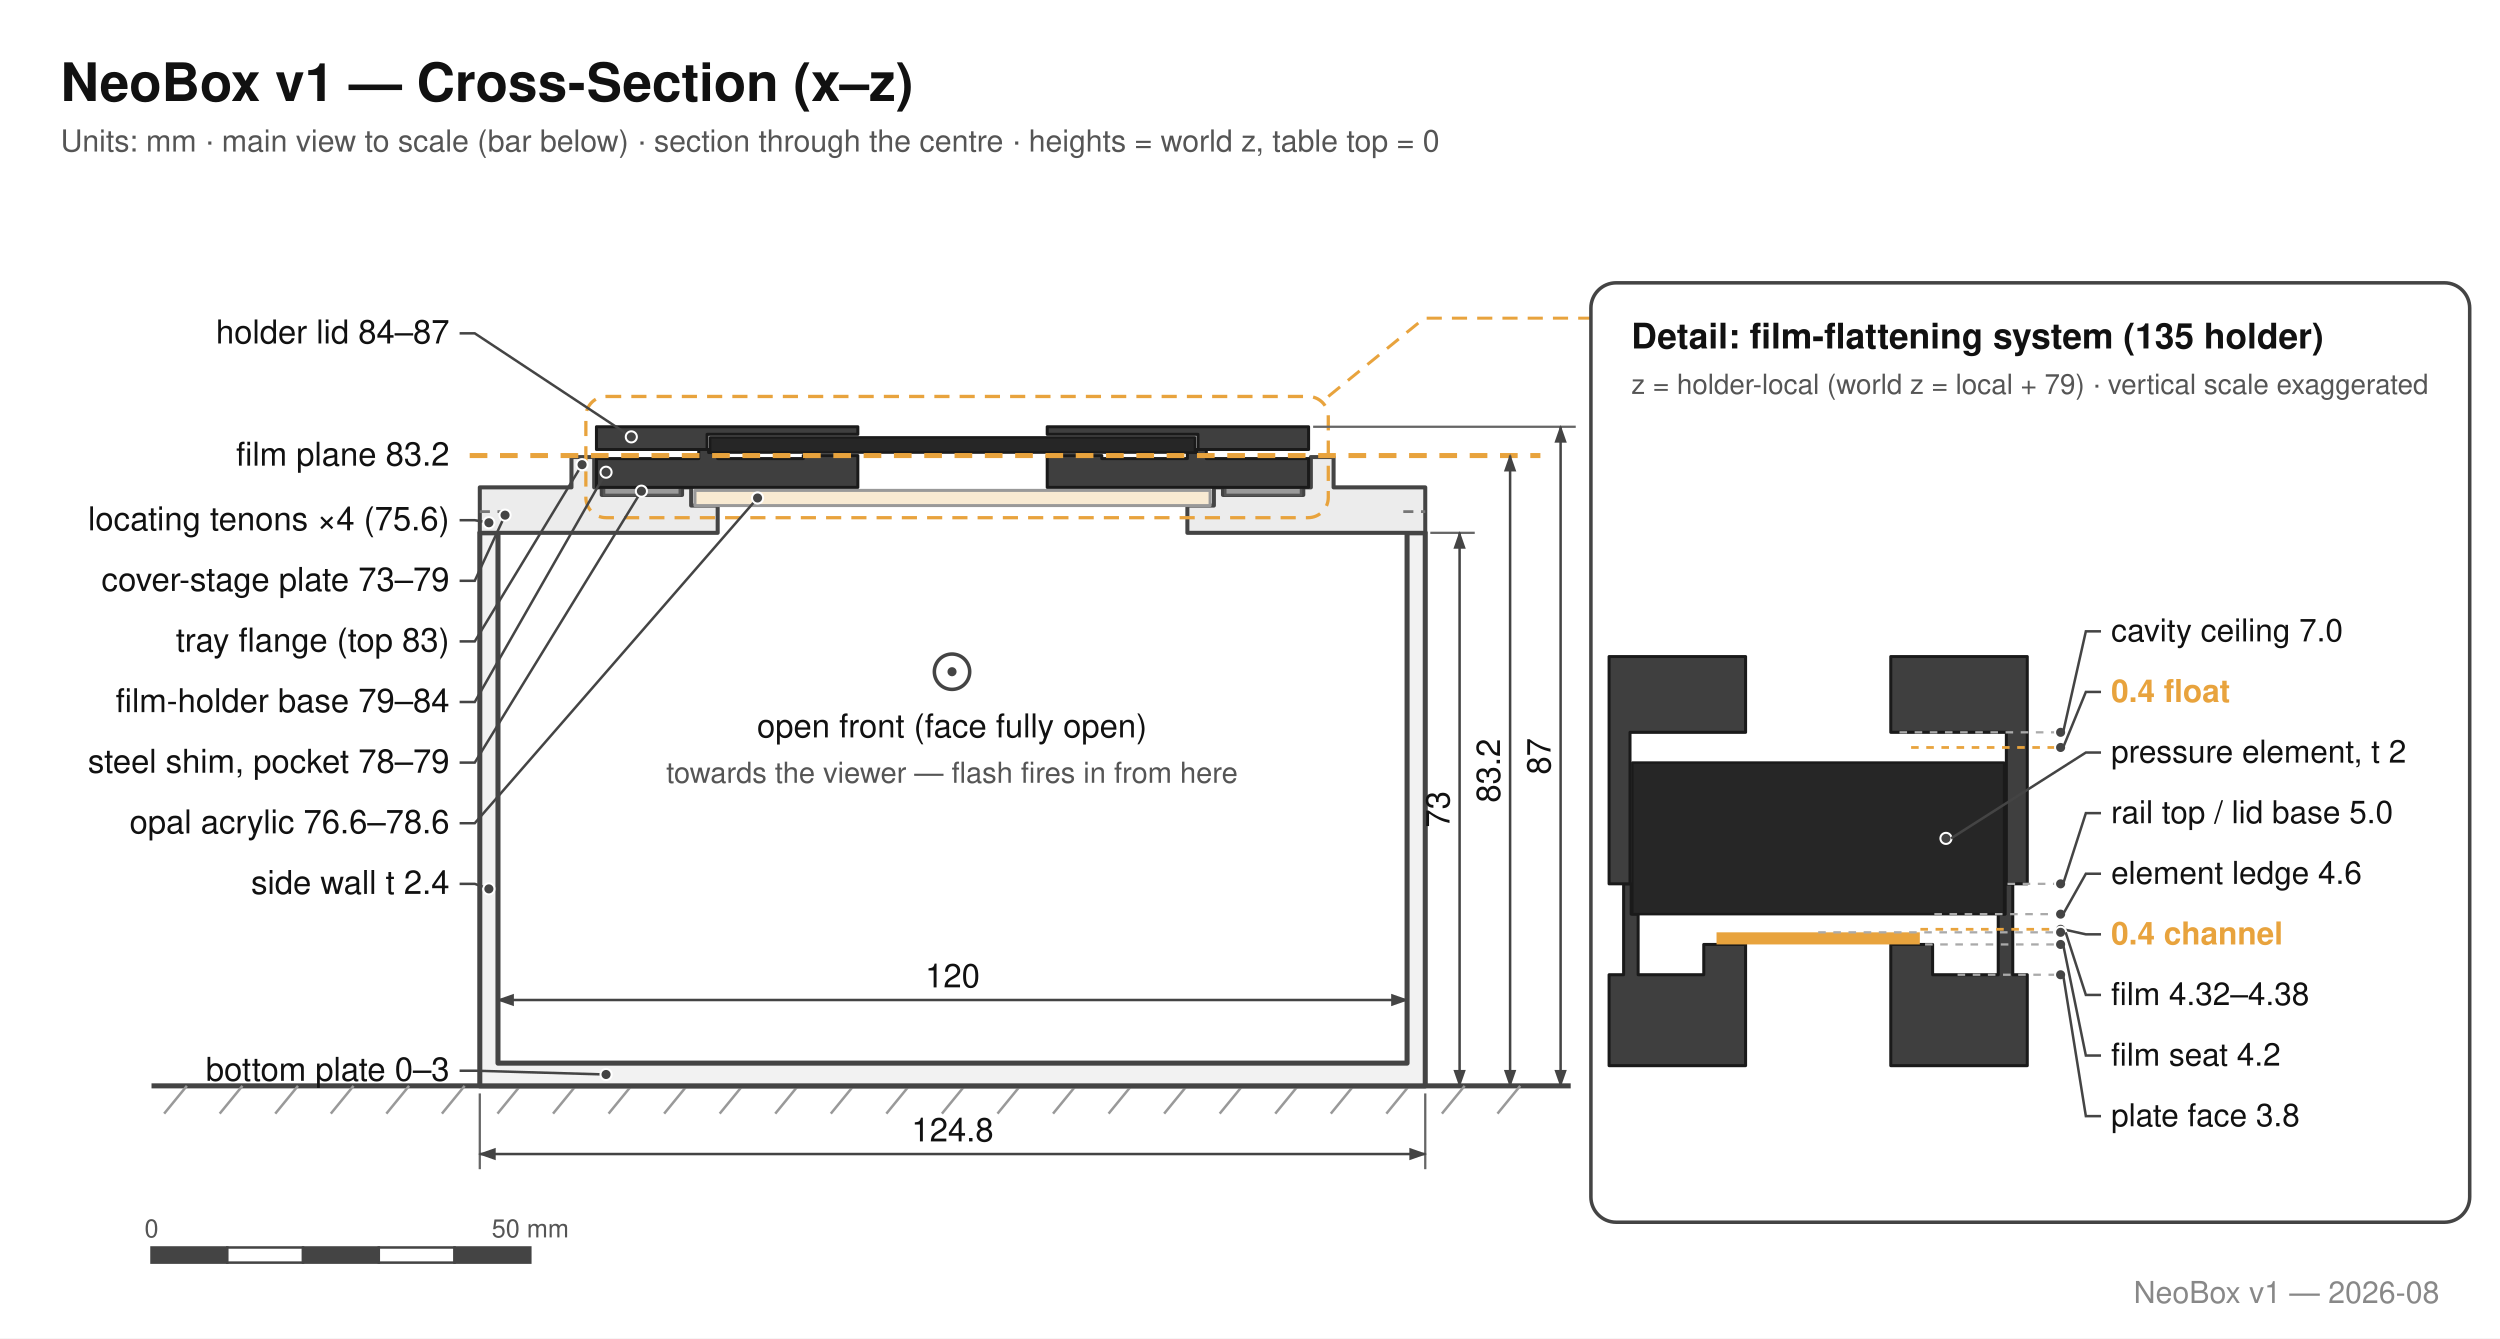
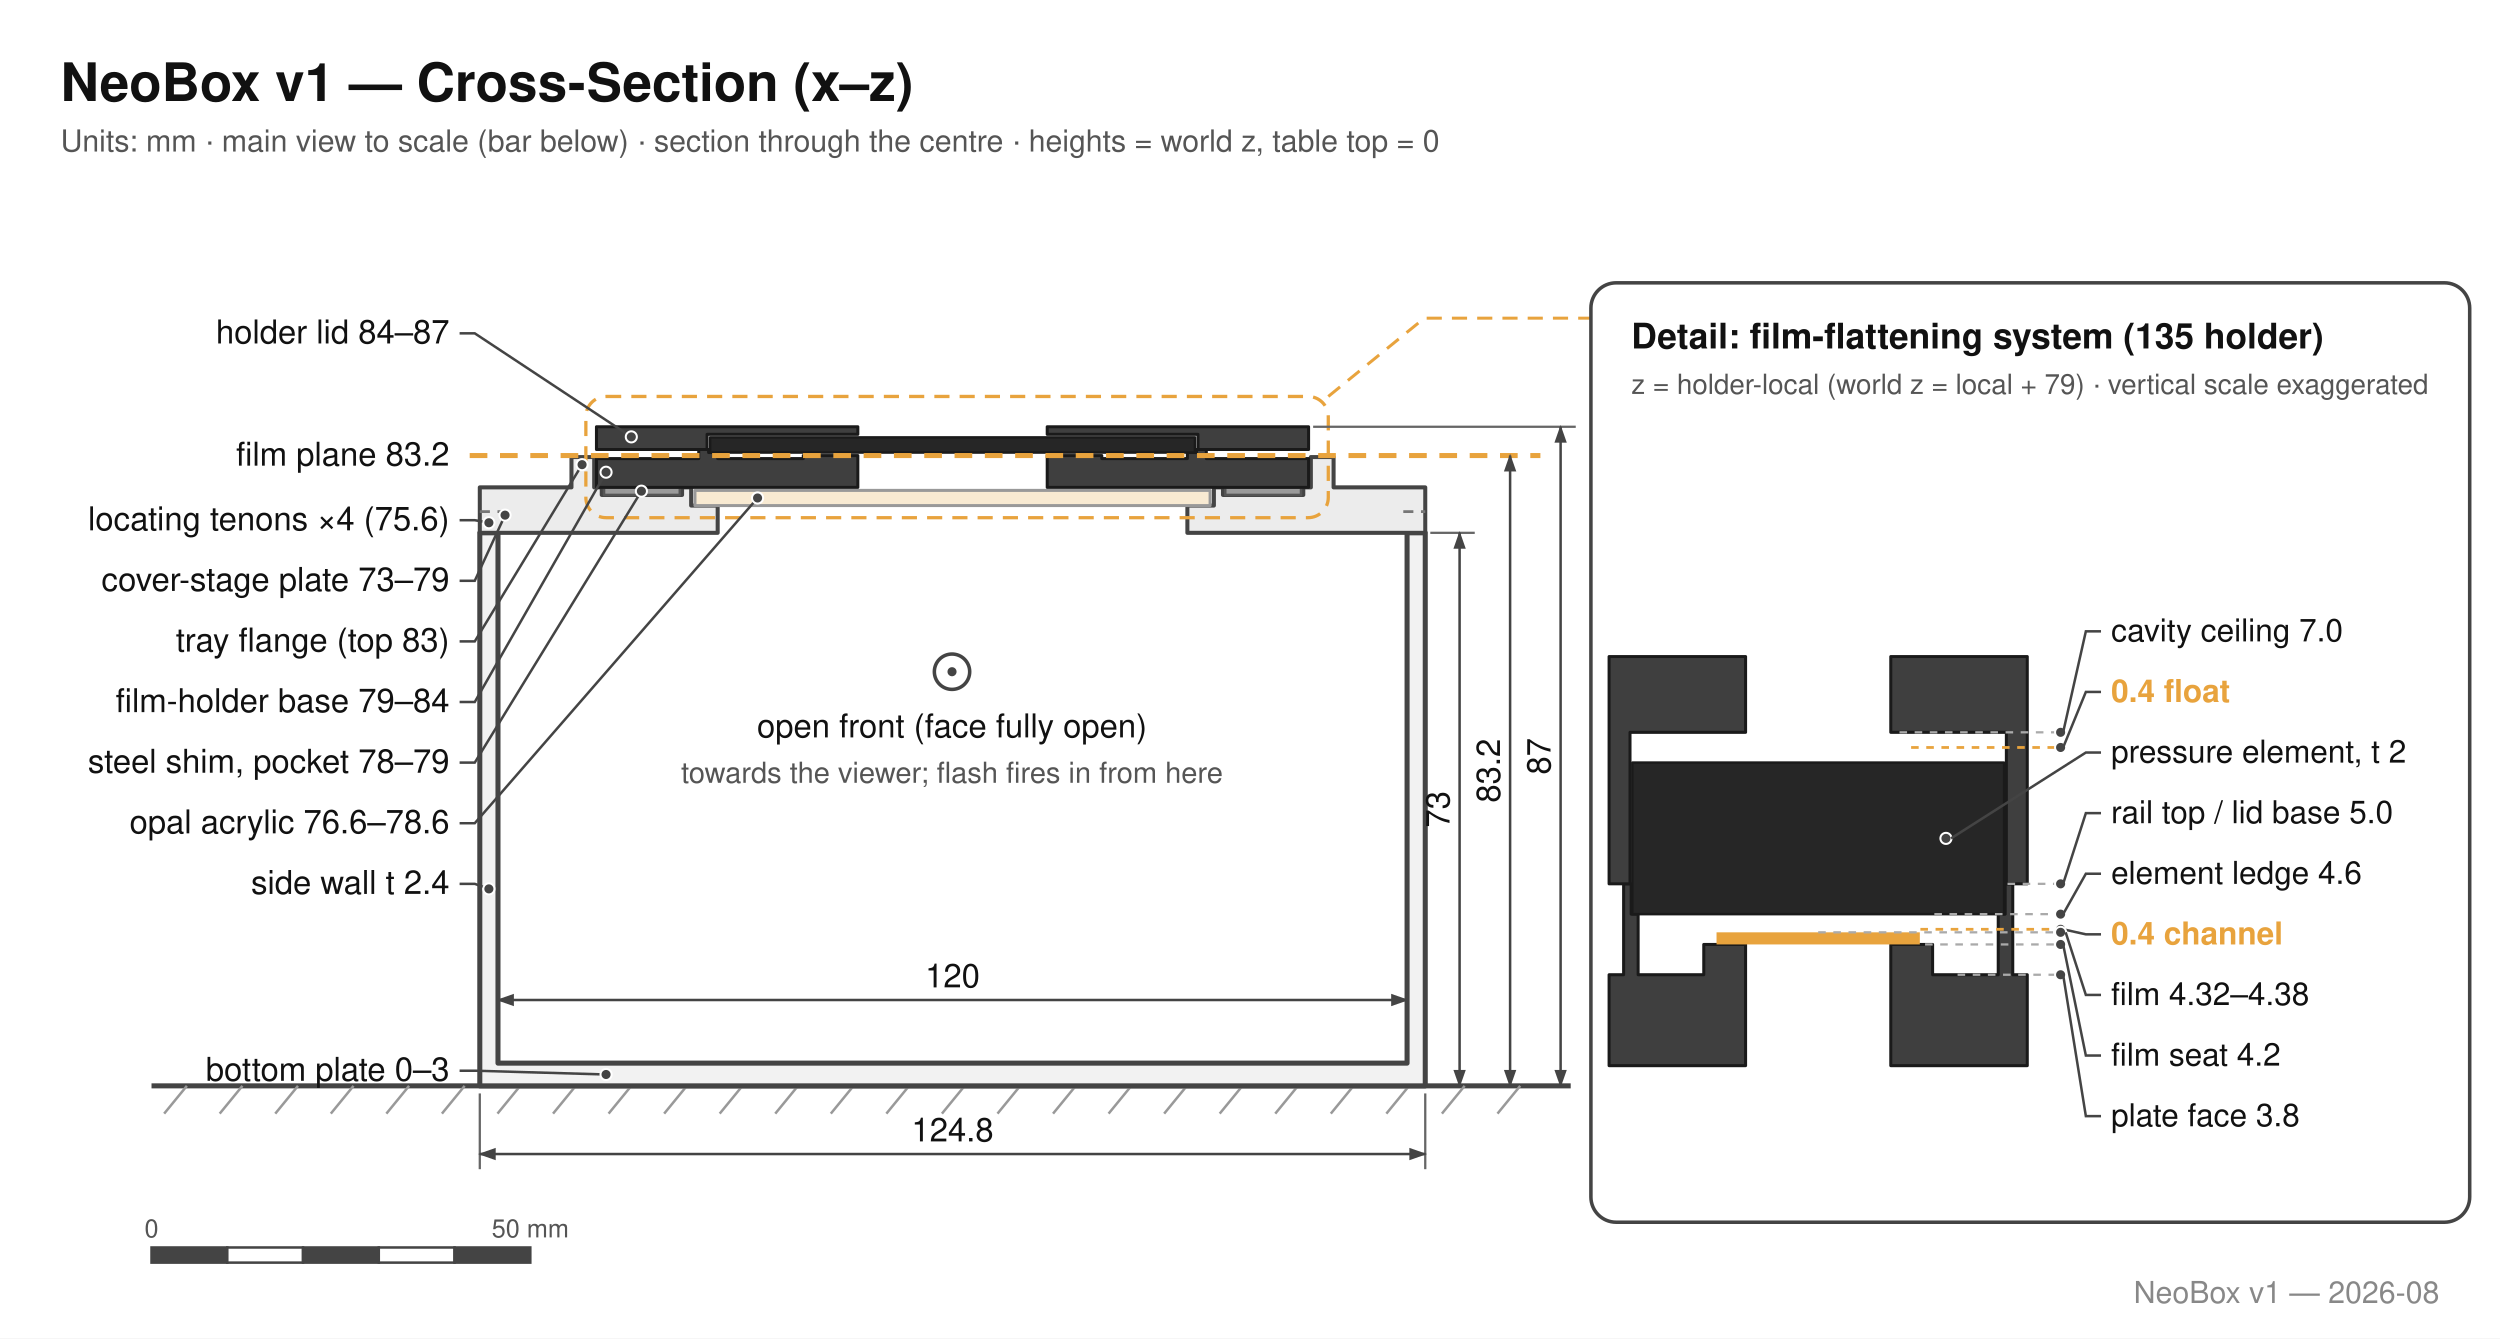
<svg xmlns="http://www.w3.org/2000/svg" width="990" height="530" viewBox="0 0 990 530" font-family="Helvetica, Arial, sans-serif">
  <rect width="990" height="530" fill="#ffffff" />
  <defs>
    <marker id="de" viewBox="0 0 10 10" refX="9" refY="5" markerWidth="7" markerHeight="7" orient="auto">
      <path d="M0,1.5 L10,5 L0,8.5 z" fill="#444" />
    </marker>
    <marker id="ds" viewBox="0 0 10 10" refX="1" refY="5" markerWidth="7" markerHeight="7" orient="auto">
      <path d="M10,1.5 L0,5 L10,8.5 z" fill="#444" />
    </marker>
  </defs>
  <line x1="60" y1="430.0" x2="622" y2="430.0" stroke="#444" stroke-width="2" />
  <line x1="74" y1="430.0" x2="65" y2="441.0" stroke="#999" stroke-width="1" />
  <line x1="96" y1="430.0" x2="87" y2="441.0" stroke="#999" stroke-width="1" />
  <line x1="118" y1="430.0" x2="109" y2="441.0" stroke="#999" stroke-width="1" />
  <line x1="140" y1="430.0" x2="131" y2="441.0" stroke="#999" stroke-width="1" />
  <line x1="162" y1="430.0" x2="153" y2="441.0" stroke="#999" stroke-width="1" />
  <line x1="184" y1="430.0" x2="175" y2="441.0" stroke="#999" stroke-width="1" />
  <line x1="206" y1="430.0" x2="197" y2="441.0" stroke="#999" stroke-width="1" />
  <line x1="228" y1="430.0" x2="219" y2="441.0" stroke="#999" stroke-width="1" />
  <line x1="250" y1="430.0" x2="241" y2="441.0" stroke="#999" stroke-width="1" />
  <line x1="272" y1="430.0" x2="263" y2="441.0" stroke="#999" stroke-width="1" />
  <line x1="294" y1="430.0" x2="285" y2="441.0" stroke="#999" stroke-width="1" />
  <line x1="316" y1="430.0" x2="307" y2="441.0" stroke="#999" stroke-width="1" />
  <line x1="338" y1="430.0" x2="329" y2="441.0" stroke="#999" stroke-width="1" />
  <line x1="360" y1="430.0" x2="351" y2="441.0" stroke="#999" stroke-width="1" />
  <line x1="382" y1="430.0" x2="373" y2="441.0" stroke="#999" stroke-width="1" />
  <line x1="404" y1="430.0" x2="395" y2="441.0" stroke="#999" stroke-width="1" />
  <line x1="426" y1="430.0" x2="417" y2="441.0" stroke="#999" stroke-width="1" />
  <line x1="448" y1="430.0" x2="439" y2="441.0" stroke="#999" stroke-width="1" />
  <line x1="470" y1="430.0" x2="461" y2="441.0" stroke="#999" stroke-width="1" />
  <line x1="492" y1="430.0" x2="483" y2="441.0" stroke="#999" stroke-width="1" />
  <line x1="514" y1="430.0" x2="505" y2="441.0" stroke="#999" stroke-width="1" />
  <line x1="536" y1="430.0" x2="527" y2="441.0" stroke="#999" stroke-width="1" />
  <line x1="558" y1="430.0" x2="549" y2="441.0" stroke="#999" stroke-width="1" />
  <line x1="580" y1="430.0" x2="571" y2="441.0" stroke="#999" stroke-width="1" />
  <line x1="602" y1="430.0" x2="593" y2="441.0" stroke="#999" stroke-width="1" />
  <polygon points="190.0,430.0 564.4,430.0 564.4,211.0 557.2,211.0 557.2,421.0 197.2,421.0 197.2,211.0 190.0,211.0" fill="#f2f2f2" stroke="#444" stroke-width="2" stroke-linejoin="round" />
  <polygon points="190.0,211.0 197.2,211.0 197.2,203.2 190.0,203.2" fill="none" stroke="#777" stroke-width="1.1" stroke-dasharray="4,3" stroke-linejoin="round" />
  <polygon points="557.2,211.0 564.4,211.0 564.4,203.2 557.2,203.2" fill="none" stroke="#777" stroke-width="1.1" stroke-dasharray="4,3" stroke-linejoin="round" />
  <polygon points="190.0,211.0 284.2,211.0 284.2,200.2 273.7,200.2 273.7,193.0 270.1,193.0 270.1,196.0 238.3,196.0 238.3,193.0 235.3,193.0 235.3,181.0 226.3,181.0 226.3,193.0 190.0,193.0" fill="#ececec" stroke="#444" stroke-width="1.6" stroke-linejoin="round" />
  <polygon points="564.4,211.0 470.2,211.0 470.2,200.2 480.7,200.2 480.7,193.0 484.3,193.0 484.3,196.0 516.1,196.0 516.1,193.0 519.1,193.0 519.1,181.0 528.1,181.0 528.1,193.0 564.4,193.0" fill="#ececec" stroke="#444" stroke-width="1.6" stroke-linejoin="round" />
  <line x1="190.0" y1="202.6" x2="198.7" y2="202.6" stroke="#777" stroke-width="1.1" stroke-dasharray="4,3" />
  <line x1="555.7" y1="202.6" x2="564.4" y2="202.6" stroke="#777" stroke-width="1.1" stroke-dasharray="4,3" />
  <polygon points="275.2,200.2 479.2,200.2 479.2,194.2 275.2,194.2" fill="#f8ead2" stroke="#999" stroke-width="1.2" stroke-linejoin="round" />
  <polygon points="239.2,196.0 269.2,196.0 269.2,193.0 239.2,193.0" fill="#9a9a9a" stroke="#555" stroke-width="1" stroke-linejoin="round" />
  <polygon points="485.2,196.0 515.2,196.0 515.2,193.0 485.2,193.0" fill="#9a9a9a" stroke="#555" stroke-width="1" stroke-linejoin="round" />
  <polygon points="414.7,193.0 518.2,193.0 518.2,181.6 477.7,181.6 477.7,178.0 473.8,178.0 473.8,179.2 470.2,179.2 470.2,181.6 436.3,181.6 436.3,180.4 414.7,180.4" fill="#3f3f3f" stroke="#1a1a1a" stroke-width="1.2" stroke-linejoin="round" />
  <polygon points="339.7,193.0 236.2,193.0 236.2,181.6 276.7,181.6 276.7,178.0 280.6,178.0 280.6,179.2 284.2,179.2 284.2,181.6 318.1,181.6 318.1,180.4 339.7,180.4" fill="#3f3f3f" stroke="#1a1a1a" stroke-width="1.2" stroke-linejoin="round" />
  <polygon points="281.2,179.2 473.2,179.2 473.2,173.2 281.2,173.2" fill="#262626" stroke="#1a1a1a" stroke-width="1" stroke-linejoin="round" />
  <polygon points="414.7,169.0 518.2,169.0 518.2,178.0 474.4,178.0 474.4,172.0 414.7,172.0" fill="#3f3f3f" stroke="#1a1a1a" stroke-width="1.2" stroke-linejoin="round" />
  <polygon points="339.7,169.0 236.2,169.0 236.2,178.0 280.0,178.0 280.0,172.0 339.7,172.0" fill="#3f3f3f" stroke="#1a1a1a" stroke-width="1.2" stroke-linejoin="round" />
  <line x1="186" y1="180.4" x2="610" y2="180.4" stroke="#e8a33d" stroke-width="2" stroke-dasharray="7,5" />
  <rect x="232" y="157" width="294" height="48" rx="8" fill="none" stroke="#e8a33d" stroke-width="1.3" stroke-dasharray="6,4" />
  <polyline points="526,157 564,126 630.0,126" fill="none" stroke="#e8a33d" stroke-width="1.2" stroke-dasharray="6,4" />
  <line x1="566.4" y1="211.0" x2="584" y2="211.0" stroke="#666" stroke-width="0.9" />
  <line x1="520" y1="169.0" x2="624" y2="169.0" stroke="#666" stroke-width="0.9" />
  <line x1="578" y1="211.0" x2="578" y2="430.0" stroke="#444" stroke-width="1" marker-start="url(#ds)" marker-end="url(#de)" />
  <text x="574" y="320.5" font-size="13" fill="#111" text-anchor="middle" transform="rotate(-90 574 320.5)">73</text>
  <line x1="598" y1="180.4" x2="598" y2="430.0" stroke="#444" stroke-width="1" marker-start="url(#ds)" marker-end="url(#de)" />
  <text x="594" y="305.2" font-size="13" fill="#111" text-anchor="middle" transform="rotate(-90 594 305.2)">83.2</text>
  <line x1="618" y1="169.0" x2="618" y2="430.0" stroke="#444" stroke-width="1" marker-start="url(#ds)" marker-end="url(#de)" />
  <text x="614" y="299.5" font-size="13" fill="#111" text-anchor="middle" transform="rotate(-90 614 299.5)">87</text>
  <line x1="190.0" y1="433.0" x2="190.0" y2="463" stroke="#666" stroke-width="0.9" />
  <line x1="564.4" y1="433.0" x2="564.4" y2="463" stroke="#666" stroke-width="0.9" />
  <line x1="190.0" y1="457" x2="564.4" y2="457" stroke="#444" stroke-width="1" marker-start="url(#ds)" marker-end="url(#de)" />
  <text x="377.2" y="452" font-size="13" fill="#111" text-anchor="middle">124.8</text>
  <line x1="197.2" y1="396" x2="557.2" y2="396" stroke="#444" stroke-width="1" marker-start="url(#ds)" marker-end="url(#de)" />
  <text x="377.2" y="391" font-size="13" fill="#111" text-anchor="middle">120</text>
  <rect x="60" y="494" width="30" height="6" fill="#444" stroke="#444" stroke-width="1" />
  <rect x="90" y="494" width="30" height="6" fill="#ffffff" stroke="#444" stroke-width="1" />
  <rect x="120" y="494" width="30" height="6" fill="#444" stroke="#444" stroke-width="1" />
  <rect x="150" y="494" width="30" height="6" fill="#ffffff" stroke="#444" stroke-width="1" />
  <rect x="180" y="494" width="30" height="6" fill="#444" stroke="#444" stroke-width="1" />
  <text x="60" y="490" font-size="10" fill="#555" text-anchor="middle">0</text>
  <text x="210" y="490" font-size="10" fill="#555" text-anchor="middle">50 mm</text>
  <text x="178" y="136" font-size="13" fill="#111" text-anchor="end">holder lid 84–87</text>
  <polyline points="182,132 188,132 250,173" fill="none" stroke="#444" stroke-width="1" />
  <circle cx="250" cy="173" r="2.2" fill="#444" stroke="#ffffff" stroke-width="0.8" />
  <text x="178" y="210" font-size="13" fill="#111" text-anchor="end">locating tenons ×4 (75.6)</text>
  <polyline points="182,206 188,206 193.6,207" fill="none" stroke="#444" stroke-width="1" />
  <circle cx="193.6" cy="207" r="2.2" fill="#444" stroke="#ffffff" stroke-width="0.8" />
  <text x="178" y="234" font-size="13" fill="#111" text-anchor="end">cover-stage plate 73–79</text>
  <polyline points="182,230 188,230 200,204" fill="none" stroke="#444" stroke-width="1" />
  <circle cx="200" cy="204" r="2.2" fill="#444" stroke="#ffffff" stroke-width="0.8" />
  <text x="178" y="258" font-size="13" fill="#111" text-anchor="end">tray flange (top 83)</text>
  <polyline points="182,254 188,254 230.5,184" fill="none" stroke="#444" stroke-width="1" />
  <circle cx="230.5" cy="184" r="2.2" fill="#444" stroke="#ffffff" stroke-width="0.8" />
  <text x="178" y="282" font-size="13" fill="#111" text-anchor="end">film-holder base 79–84</text>
  <polyline points="182,278 188,278 240,187" fill="none" stroke="#444" stroke-width="1" />
  <circle cx="240" cy="187" r="2.2" fill="#444" stroke="#ffffff" stroke-width="0.8" />
  <text x="178" y="306" font-size="13" fill="#111" text-anchor="end">steel shim, pocket 78–79</text>
  <polyline points="182,302 188,302 254,194.5" fill="none" stroke="#444" stroke-width="1" />
  <circle cx="254" cy="194.5" r="2.2" fill="#444" stroke="#ffffff" stroke-width="0.8" />
  <text x="178" y="330" font-size="13" fill="#111" text-anchor="end">opal acrylic 76.6–78.6</text>
  <polyline points="182,326 188,326 300,197.2" fill="none" stroke="#444" stroke-width="1" />
  <circle cx="300" cy="197.2" r="2.2" fill="#444" stroke="#ffffff" stroke-width="0.8" />
  <text x="178" y="354" font-size="13" fill="#111" text-anchor="end">side wall t 2.4</text>
  <polyline points="182,350 188,350 193.6,352" fill="none" stroke="#444" stroke-width="1" />
  <circle cx="193.6" cy="352" r="2.2" fill="#444" stroke="#ffffff" stroke-width="0.8" />
  <text x="178" y="428" font-size="13" fill="#111" text-anchor="end">bottom plate 0–3</text>
  <polyline points="182,424 188,424 240,425.5" fill="none" stroke="#444" stroke-width="1" />
  <circle cx="240" cy="425.5" r="2.2" fill="#444" stroke="#ffffff" stroke-width="0.8" />
  <text x="178" y="184.4" font-size="13" fill="#111" text-anchor="end">film plane 83.2</text>
  <circle cx="377" cy="266" r="7" fill="none" stroke="#444" stroke-width="1.4" />
  <circle cx="377" cy="266" r="1.8" fill="#444" />
  <text x="377" y="292" font-size="13" fill="#111" text-anchor="middle">open front (face fully open)</text>
-   <text x="377" y="310" font-size="11.5" fill="#555" text-anchor="middle">towards the viewer — flash fires in from here</text>
+   <text x="377" y="310" font-size="11.5" fill="#555" text-anchor="middle">towards the viewer; flash fires in from here</text>
  <rect x="630.0" y="112.0" width="348.0" height="372.0" rx="10" fill="#ffffff" stroke="#444" stroke-width="1.4" />
  <text x="646.0" y="138.0" font-size="14" fill="#111" font-weight="bold">Detail: film-flattening system (135 holder)</text>
  <text x="646.0" y="156.0" font-size="11" fill="#555">z = holder-local (world z = local + 79) · vertical scale exaggerated</text>
  <polygon points="748.75,422.0 802.8,422.0 802.8,386.0 797.05,386.0 797.05,350.0 794.06,350.0 794.06,362.0 791.3,362.0 791.3,386.0 765.31,386.0 765.31,374.0 748.75,374.0" fill="#3f3f3f" stroke="#1a1a1a" stroke-width="1.2" stroke-linejoin="round" />
  <polygon points="691.25,422.0 637.2,422.0 637.2,386.0 642.95,386.0 642.95,350.0 645.94,350.0 645.94,362.0 648.7,362.0 648.7,386.0 674.69,386.0 674.69,374.0 691.25,374.0" fill="#3f3f3f" stroke="#1a1a1a" stroke-width="1.2" stroke-linejoin="round" />
  <polygon points="679.75,374.0 760.25,374.0 760.25,369.2 679.75,369.2" fill="#e8a33d" stroke="none" stroke-width="0" stroke-linejoin="round" />
  <polygon points="646.4,362.0 793.6,362.0 793.6,302.0 646.4,302.0" fill="#262626" stroke="#1a1a1a" stroke-width="1" stroke-linejoin="round" />
  <polygon points="748.75,260.0 802.8,260.0 802.8,350.0 794.52,350.0 794.52,290.0 748.75,290.0" fill="#3f3f3f" stroke="#1a1a1a" stroke-width="1.2" stroke-linejoin="round" />
  <polygon points="691.25,260.0 637.2,260.0 637.2,350.0 645.48,350.0 645.48,290.0 691.25,290.0" fill="#3f3f3f" stroke="#1a1a1a" stroke-width="1.2" stroke-linejoin="round" />
  <line x1="752.2" y1="290.0" x2="816.0" y2="290.0" stroke="#aaa" stroke-width="0.9" stroke-dasharray="3,3" />
  <circle cx="816.0" cy="290.0" r="2.2" fill="#444" stroke="#ffffff" stroke-width="0.8" />
  <polyline points="832,250 826,250 817.0,290.0" fill="none" stroke="#444" stroke-width="1" />
  <text x="836" y="254" font-size="12.5" fill="#111">cavity ceiling 7.0</text>
  <line x1="756.8" y1="296.0" x2="816.0" y2="296.0" stroke="#e8a33d" stroke-width="1.1" stroke-dasharray="3,3" />
  <circle cx="816.0" cy="296.0" r="2.2" fill="#444" stroke="#ffffff" stroke-width="0.8" />
  <polyline points="832,274 826,274 817.0,296.0" fill="none" stroke="#444" stroke-width="1" />
  <text x="836" y="278" font-size="12.5" fill="#e8a33d" font-weight="bold">0.4 float</text>
  <circle cx="770.6" cy="332.0" r="2.2" fill="#444" stroke="#ffffff" stroke-width="0.8" />
  <polyline points="832,298 826,298 772.6,332.0" fill="none" stroke="#444" stroke-width="1" />
  <text x="836" y="302" font-size="12.5" fill="#111">pressure element, t 2</text>
  <line x1="794.98" y1="350.0" x2="816.0" y2="350.0" stroke="#aaa" stroke-width="0.9" stroke-dasharray="3,3" />
  <circle cx="816.0" cy="350.0" r="2.2" fill="#444" stroke="#ffffff" stroke-width="0.8" />
  <polyline points="832,322 826,322 817.0,350.0" fill="none" stroke="#444" stroke-width="1" />
  <text x="836" y="326" font-size="12.5" fill="#111">rail top / lid base 5.0</text>
  <line x1="766.0" y1="362.0" x2="816.0" y2="362.0" stroke="#aaa" stroke-width="0.9" stroke-dasharray="3,3" />
  <circle cx="816.0" cy="362.0" r="2.2" fill="#444" stroke="#ffffff" stroke-width="0.8" />
  <polyline points="832,346 826,346 817.0,362.0" fill="none" stroke="#444" stroke-width="1" />
  <text x="836" y="350" font-size="12.5" fill="#111">element ledge 4.6</text>
  <line x1="760.48" y1="368.0" x2="816.0" y2="368.0" stroke="#e8a33d" stroke-width="1.1" stroke-dasharray="3,3" />
  <circle cx="816.0" cy="368.0" r="2.2" fill="#444" stroke="#ffffff" stroke-width="0.8" />
  <polyline points="832,370 826,370 817.0,368.0" fill="none" stroke="#444" stroke-width="1" />
  <text x="836" y="374" font-size="12.5" fill="#e8a33d" font-weight="bold">0.4 channel</text>
  <line x1="720.0" y1="369.2" x2="816.0" y2="369.2" stroke="#aaa" stroke-width="0.9" stroke-dasharray="3,3" />
  <circle cx="816.0" cy="369.2" r="2.2" fill="#444" stroke="#ffffff" stroke-width="0.8" />
  <polyline points="832,394 826,394 818.0,369.2" fill="none" stroke="#444" stroke-width="1" />
  <text x="836" y="398" font-size="12.5" fill="#111">film 4.32–4.38</text>
  <line x1="762.32" y1="374.0" x2="816.0" y2="374.0" stroke="#aaa" stroke-width="0.9" stroke-dasharray="3,3" />
  <circle cx="816.0" cy="374.0" r="2.2" fill="#444" stroke="#ffffff" stroke-width="0.8" />
  <polyline points="832,418 826,418 817.0,374.0" fill="none" stroke="#444" stroke-width="1" />
  <text x="836" y="422" font-size="12.5" fill="#111">film seat 4.2</text>
  <line x1="775.2" y1="386.0" x2="816.0" y2="386.0" stroke="#aaa" stroke-width="0.9" stroke-dasharray="3,3" />
  <circle cx="816.0" cy="386.0" r="2.2" fill="#444" stroke="#ffffff" stroke-width="0.8" />
  <polyline points="832,442 826,442 817.0,386.0" fill="none" stroke="#444" stroke-width="1" />
  <text x="836" y="446" font-size="12.5" fill="#111">plate face 3.8</text>
  <text x="24" y="40" font-size="21" fill="#111" font-weight="bold">NeoBox v1 — Cross-Section (x–z)</text>
  <text x="24" y="60" font-size="12" fill="#555">Units: mm · main view to scale (bar below) · section through the centre · heights = world z, table top = 0</text>
  <text x="966" y="516" font-size="12" fill="#888" text-anchor="end">NeoBox v1 — 2026-08</text>
</svg>
